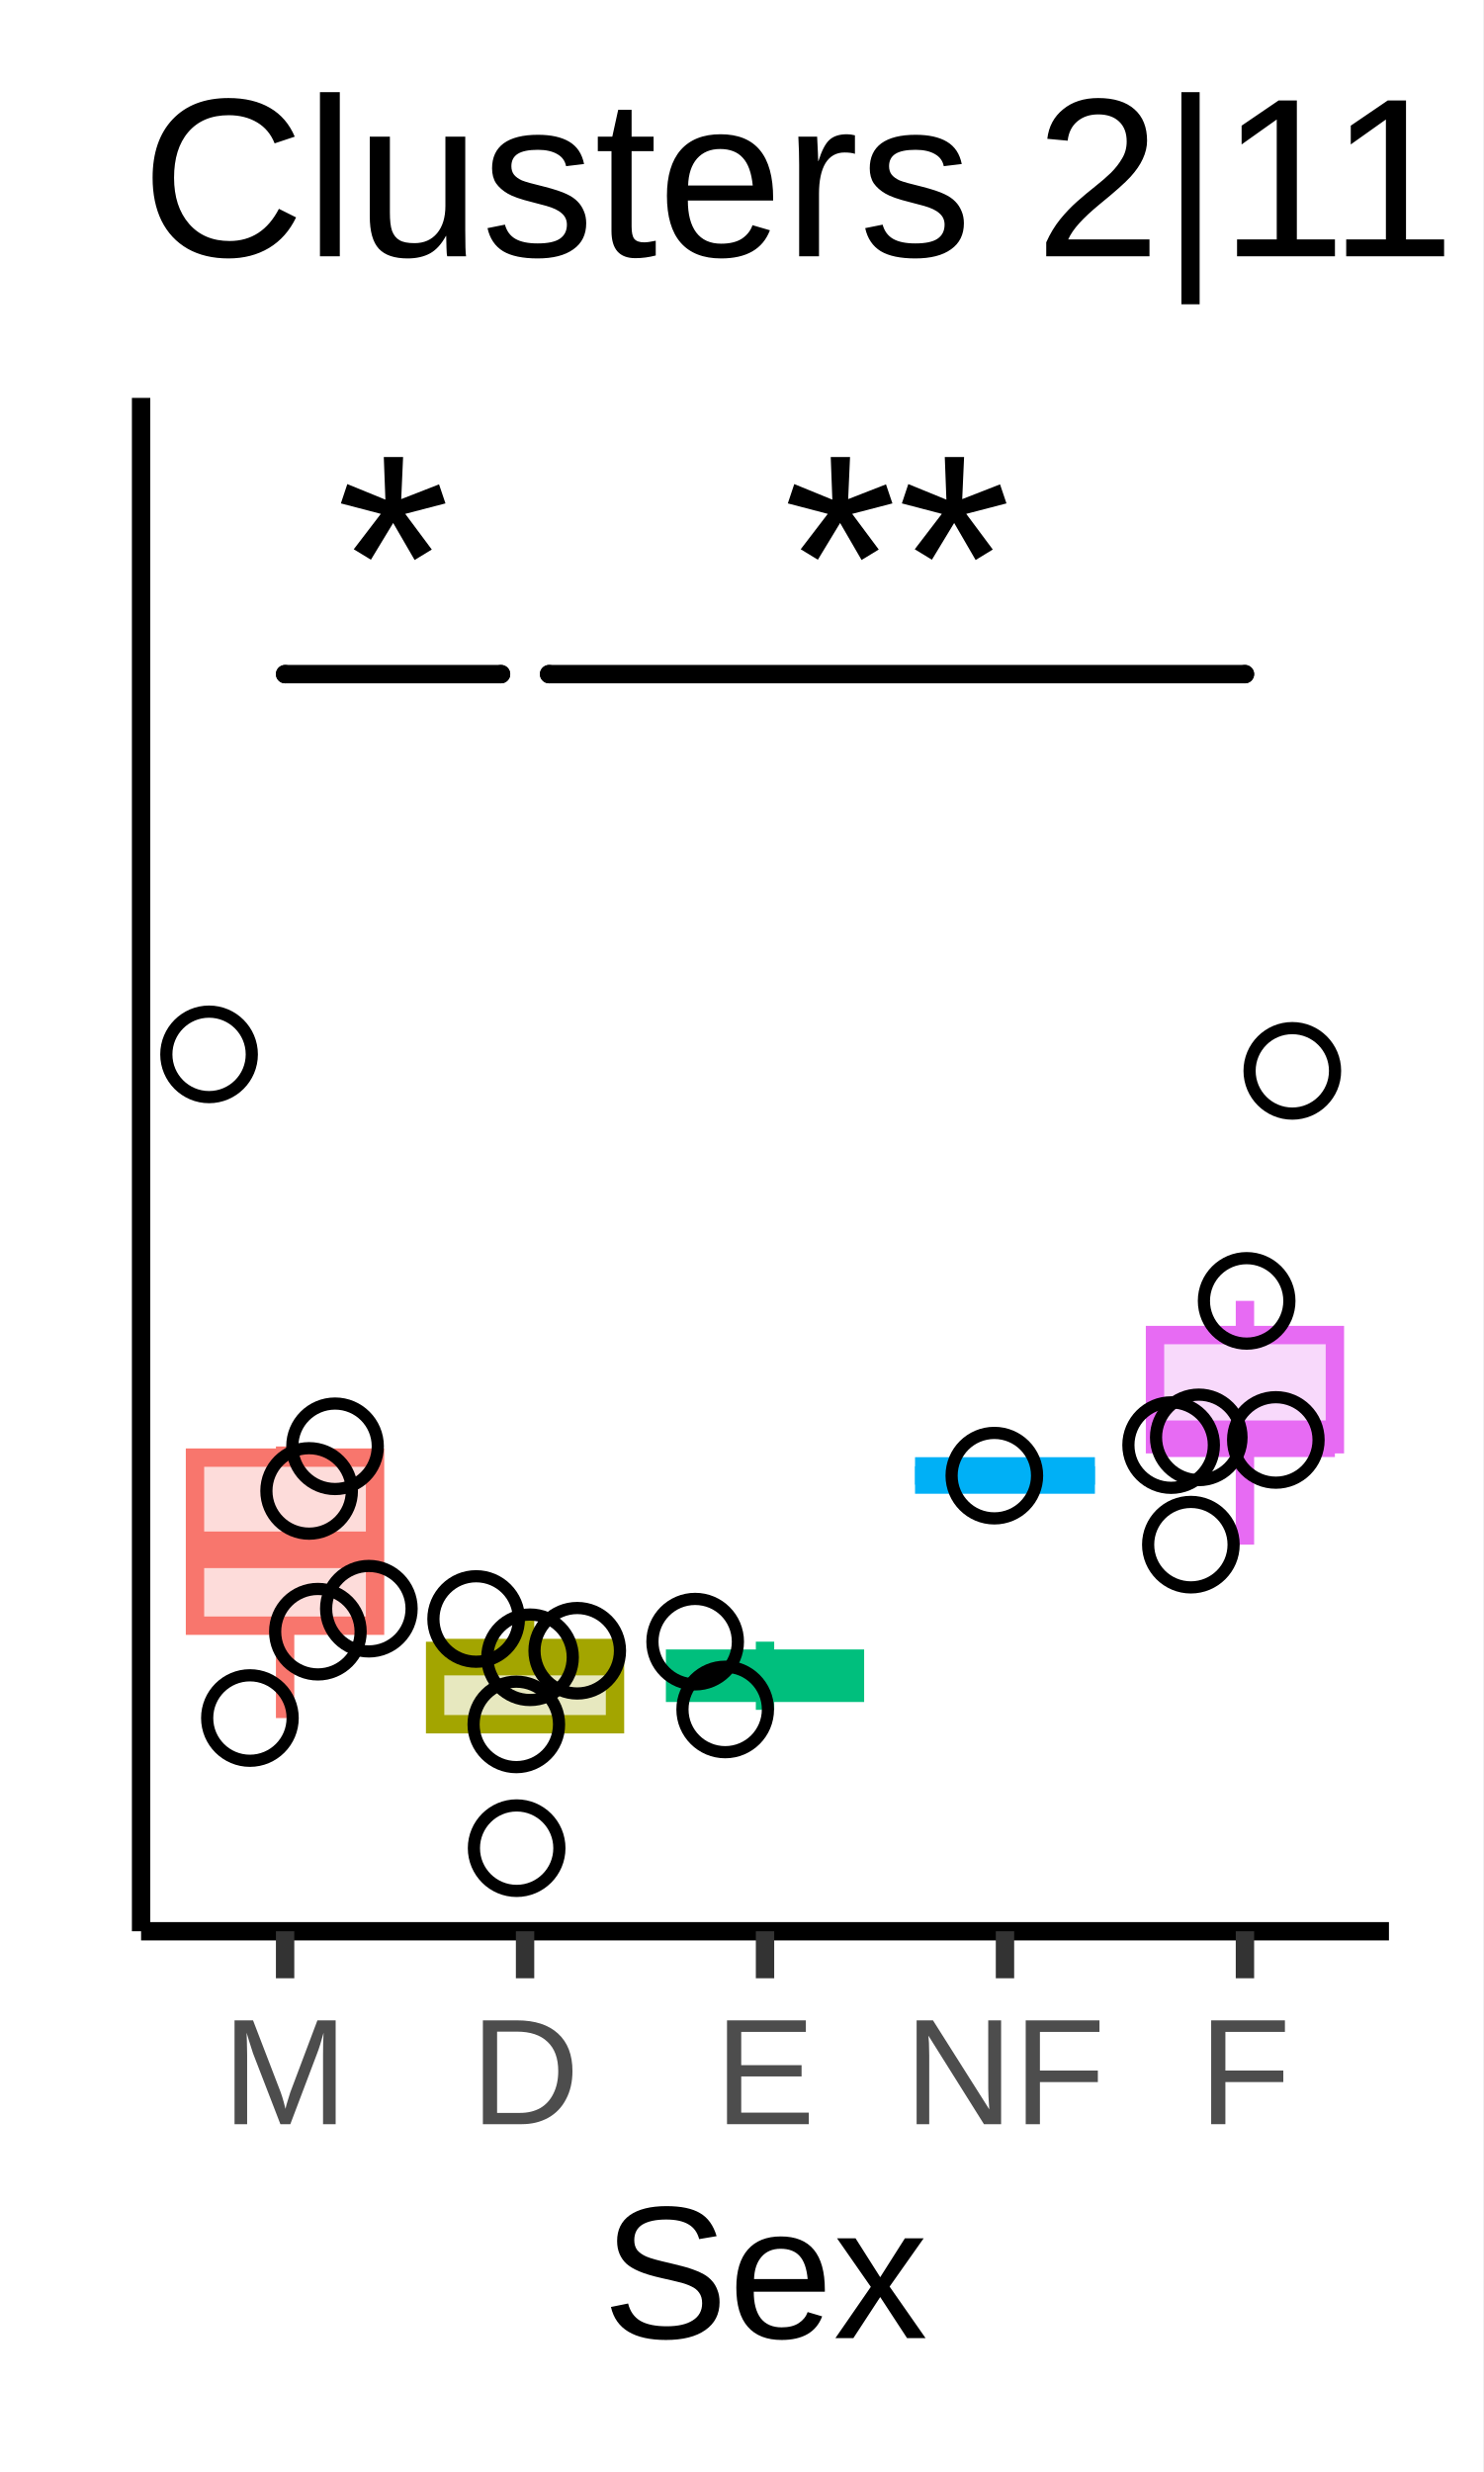
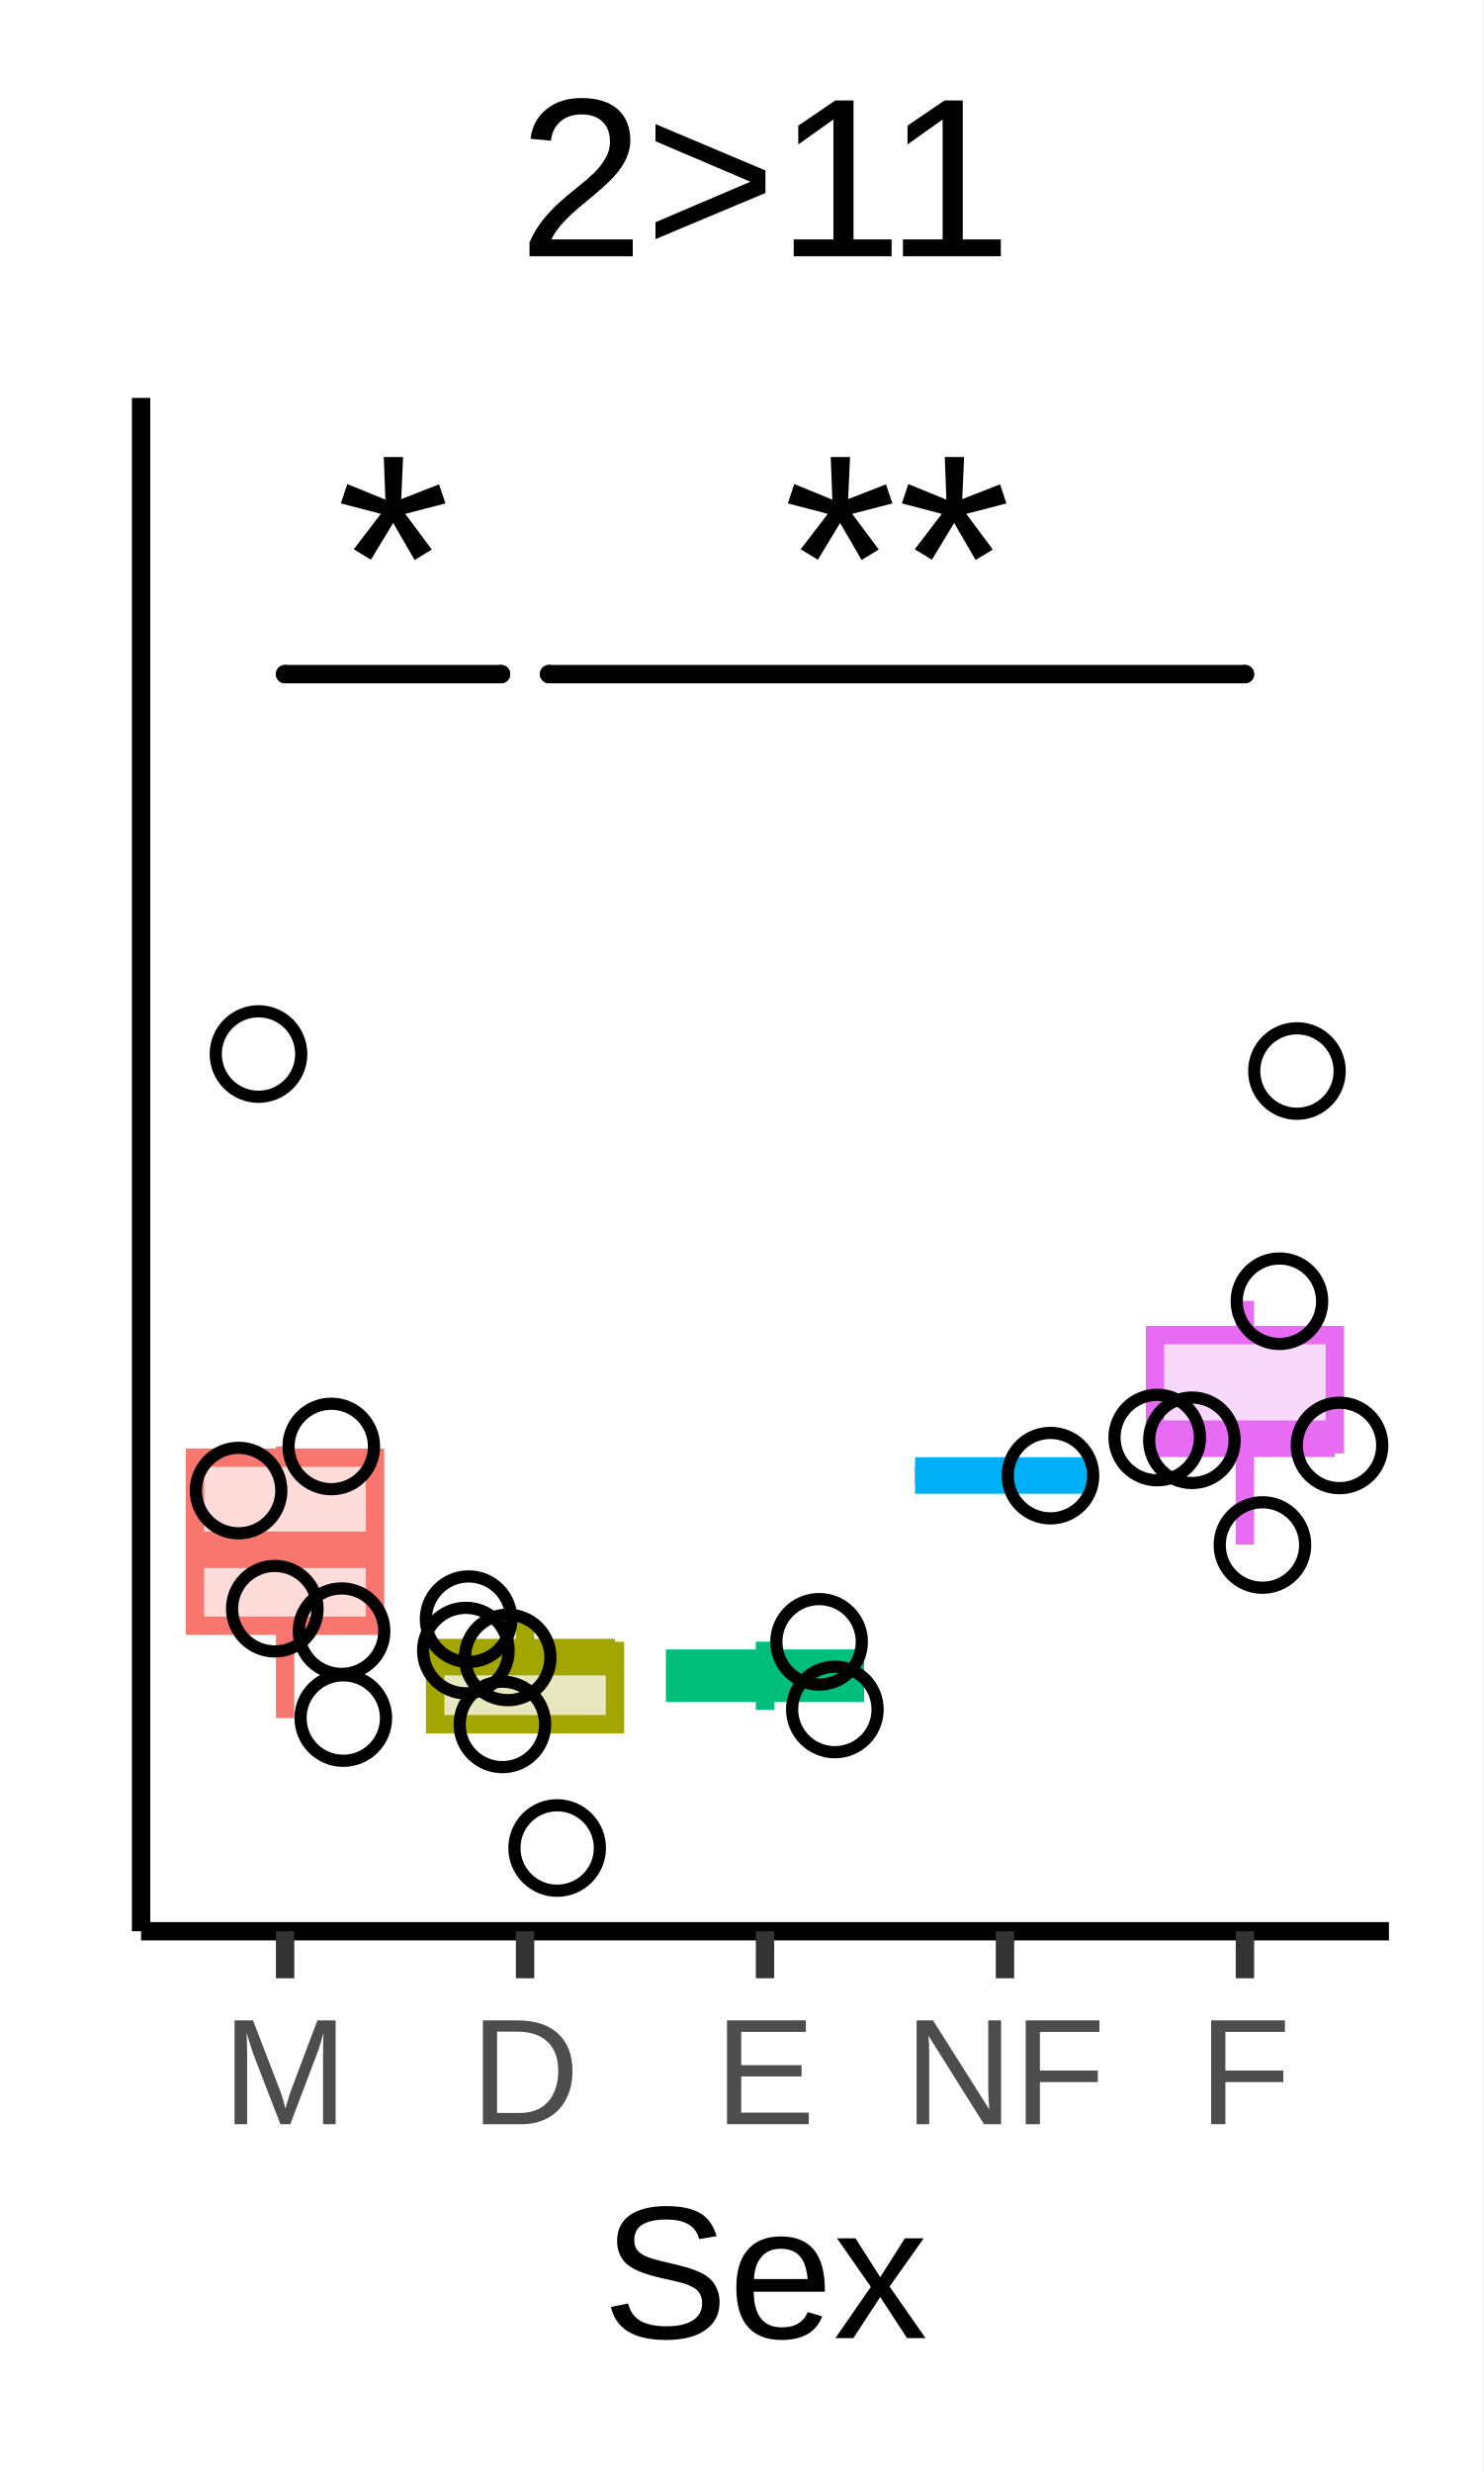
<svg xmlns="http://www.w3.org/2000/svg" class="svglite" width="86.40pt" height="144.00pt" viewBox="0 0 86.40 144.00">
  <defs>
    <style type="text/css">
    .svglite line, .svglite polyline, .svglite polygon, .svglite path, .svglite rect, .svglite circle {
      fill: none;
      stroke: #000000;
      stroke-linecap: round;
      stroke-linejoin: round;
      stroke-miterlimit: 10.00;
    }
    .svglite text {
      white-space: pre;
    }
  </style>
  </defs>
  <rect width="100%" height="100%" style="stroke: none; fill: #FFFFFF;" />
  <defs>
    <clipPath id="cpMC4wMHw4Ni40MHwwLjAwfDE0NC4wMA==">
      <rect x="0.00" y="0.00" width="86.40" height="144.00" />
    </clipPath>
  </defs>
  <g clip-path="url(#cpMC4wMHw4Ni40MHwwLjAwfDE0NC4wMA==)">
    <rect x="0.00" y="0.00" width="86.40" height="144.00" style="stroke-width: 1.07; stroke: #FFFFFF; fill: #FFFFFF;" />
  </g>
  <defs>
    <clipPath id="cpOC4yMnw4MC45MnwyMy4xOHwxMTIuNTA=">
      <rect x="8.22" y="23.18" width="72.70" height="89.33" />
    </clipPath>
  </defs>
  <g clip-path="url(#cpOC4yMnw4MC45MnwyMy4xOHwxMTIuNTA=)">
    <rect x="8.22" y="23.18" width="72.70" height="89.33" style="stroke-width: 1.07; stroke: none; fill: #FFFFFF;" />
    <line x1="16.61" y1="84.91" x2="16.61" y2="84.26" style="stroke-width: 1.07; stroke: #F8766D; stroke-linecap: butt;" />
    <line x1="16.61" y1="94.70" x2="16.61" y2="100.08" style="stroke-width: 1.07; stroke: #F8766D; stroke-linecap: butt;" />
    <polygon points="11.36,84.91 11.36,94.70 21.85,94.70 21.85,84.91 11.36,84.91 " style="stroke-width: 1.07; stroke: #F8766D; stroke-linecap: butt; stroke-linejoin: miter; fill: #F8766D; fill-opacity: 0.25;" />
    <line x1="11.36" y1="90.28" x2="21.85" y2="90.28" style="stroke-width: 2.13; stroke: #F8766D; stroke-linecap: butt; stroke-linejoin: miter;" />
    <line x1="30.59" y1="96.17" x2="30.59" y2="94.31" style="stroke-width: 1.07; stroke: #A3A500; stroke-linecap: butt;" />
    <line x1="30.59" y1="100.44" x2="30.59" y2="100.44" style="stroke-width: 1.07; stroke: #A3A500; stroke-linecap: butt;" />
    <polygon points="25.35,96.17 25.35,100.44 35.83,100.44 35.83,96.17 25.35,96.17 " style="stroke-width: 1.07; stroke: #A3A500; stroke-linecap: butt; stroke-linejoin: miter; fill: #A3A500; fill-opacity: 0.25;" />
    <line x1="25.35" y1="96.53" x2="35.83" y2="96.53" style="stroke-width: 2.13; stroke: #A3A500; stroke-linecap: butt; stroke-linejoin: miter;" />
    <line x1="44.57" y1="96.62" x2="44.57" y2="95.63" style="stroke-width: 1.07; stroke: #00BF7D; stroke-linecap: butt;" />
    <line x1="44.57" y1="98.61" x2="44.57" y2="99.60" style="stroke-width: 1.07; stroke: #00BF7D; stroke-linecap: butt;" />
    <polygon points="39.33,96.62 39.33,98.61 49.81,98.61 49.81,96.62 39.33,96.62 " style="stroke-width: 1.07; stroke: #00BF7D; stroke-linecap: butt; stroke-linejoin: miter; fill: #00BF7D; fill-opacity: 0.25;" />
    <line x1="39.33" y1="97.62" x2="49.81" y2="97.62" style="stroke-width: 2.13; stroke: #00BF7D; stroke-linecap: butt; stroke-linejoin: miter;" />
    <line x1="58.55" y1="85.95" x2="58.55" y2="85.95" style="stroke-width: 1.07; stroke: #00B0F6; stroke-linecap: butt;" />
    <line x1="58.55" y1="85.95" x2="58.55" y2="85.95" style="stroke-width: 1.07; stroke: #00B0F6; stroke-linecap: butt;" />
    <polygon points="53.31,85.95 53.31,85.95 63.79,85.95 63.79,85.95 53.31,85.95 " style="stroke-width: 1.07; stroke: #00B0F6; stroke-linecap: butt; stroke-linejoin: miter; fill: #00B0F6; fill-opacity: 0.25;" />
    <line x1="53.31" y1="85.95" x2="63.79" y2="85.95" style="stroke-width: 2.13; stroke: #00B0F6; stroke-linecap: butt; stroke-linejoin: miter;" />
    <line x1="72.53" y1="77.77" x2="72.53" y2="75.78" style="stroke-width: 1.07; stroke: #E76BF3; stroke-linecap: butt;" />
    <line x1="72.53" y1="84.13" x2="72.53" y2="89.98" style="stroke-width: 1.07; stroke: #E76BF3; stroke-linecap: butt;" />
    <polygon points="67.29,77.77 67.29,84.13 77.77,84.13 77.77,77.77 67.29,77.77 " style="stroke-width: 1.07; stroke: #E76BF3; stroke-linecap: butt; stroke-linejoin: miter; fill: #E76BF3; fill-opacity: 0.25;" />
    <line x1="67.29" y1="83.81" x2="77.77" y2="83.81" style="stroke-width: 2.13; stroke: #E76BF3; stroke-linecap: butt; stroke-linejoin: miter;" />
-     <circle cx="57.93" cy="85.96" r="2.49" style="stroke-width: 0.71;" />
-     <circle cx="14.56" cy="100.08" r="2.49" style="stroke-width: 0.71;" />
-     <circle cx="30.88" cy="96.54" r="2.49" style="stroke-width: 0.71;" />
-     <circle cx="74.33" cy="83.88" r="2.49" style="stroke-width: 0.71;" />
-     <circle cx="68.23" cy="84.18" r="2.49" style="stroke-width: 0.71;" />
-     <circle cx="33.63" cy="96.16" r="2.49" style="stroke-width: 0.71;" />
-     <circle cx="69.38" cy="89.98" r="2.49" style="stroke-width: 0.71;" />
-     <circle cx="21.49" cy="93.71" r="2.49" style="stroke-width: 0.71;" />
-     <circle cx="18.01" cy="86.85" r="2.49" style="stroke-width: 0.71;" />
-     <circle cx="72.63" cy="75.78" r="2.49" style="stroke-width: 0.71;" />
-     <circle cx="75.29" cy="62.38" r="2.49" style="stroke-width: 0.71;" />
-     <circle cx="27.74" cy="94.31" r="2.49" style="stroke-width: 0.71;" />
-     <circle cx="30.10" cy="107.66" r="2.49" style="stroke-width: 0.71;" />
-     <circle cx="18.52" cy="95.05" r="2.49" style="stroke-width: 0.71;" />
-     <circle cx="40.50" cy="95.63" r="2.49" style="stroke-width: 0.71;" />
-     <circle cx="69.84" cy="83.73" r="2.49" style="stroke-width: 0.71;" />
-     <circle cx="19.52" cy="84.25" r="2.49" style="stroke-width: 0.71;" />
-     <circle cx="12.18" cy="61.42" r="2.49" style="stroke-width: 0.71;" />
-     <circle cx="30.08" cy="100.45" r="2.49" style="stroke-width: 0.71;" />
-     <circle cx="42.25" cy="99.58" r="2.49" style="stroke-width: 0.71;" />
+     <circle cx="61.20" cy="85.96" r="2.49" style="stroke-width: 0.71;" />
+     <circle cx="20.00" cy="100.08" r="2.49" style="stroke-width: 0.71;" />
+     <circle cx="29.58" cy="96.55" r="2.49" style="stroke-width: 0.71;" />
+     <circle cx="69.44" cy="83.90" r="2.49" style="stroke-width: 0.71;" />
+     <circle cx="78.04" cy="84.20" r="2.49" style="stroke-width: 0.71;" />
+     <circle cx="27.14" cy="96.15" r="2.49" style="stroke-width: 0.71;" />
+     <circle cx="73.55" cy="90.00" r="2.49" style="stroke-width: 0.71;" />
+     <circle cx="16.01" cy="93.71" r="2.49" style="stroke-width: 0.71;" />
+     <circle cx="13.90" cy="86.83" r="2.49" style="stroke-width: 0.71;" />
+     <circle cx="74.54" cy="75.80" r="2.49" style="stroke-width: 0.71;" />
+     <circle cx="75.56" cy="62.39" r="2.49" style="stroke-width: 0.71;" />
+     <circle cx="27.30" cy="94.32" r="2.49" style="stroke-width: 0.71;" />
+     <circle cx="32.46" cy="107.65" r="2.49" style="stroke-width: 0.71;" />
+     <circle cx="19.90" cy="95.02" r="2.49" style="stroke-width: 0.71;" />
+     <circle cx="47.72" cy="95.64" r="2.49" style="stroke-width: 0.71;" />
+     <circle cx="67.42" cy="83.74" r="2.49" style="stroke-width: 0.71;" />
+     <circle cx="19.30" cy="84.26" r="2.49" style="stroke-width: 0.71;" />
+     <circle cx="15.06" cy="61.40" r="2.49" style="stroke-width: 0.71;" />
+     <circle cx="29.27" cy="100.45" r="2.49" style="stroke-width: 0.71;" />
+     <circle cx="48.64" cy="99.58" r="2.49" style="stroke-width: 0.71;" />
    <text x="52.26" y="38.37" text-anchor="middle" style="font-size: 17.07px; font-family: &quot;Arial&quot;;" textLength="13.28px" lengthAdjust="spacingAndGlyphs">**</text>
    <line x1="31.99" y1="39.27" x2="31.99" y2="39.27" style="stroke-width: 1.07;" />
    <line x1="31.99" y1="39.27" x2="72.53" y2="39.27" style="stroke-width: 1.07;" />
    <line x1="72.53" y1="39.27" x2="72.53" y2="39.27" style="stroke-width: 1.07;" />
    <text x="22.90" y="38.37" text-anchor="middle" style="font-size: 17.07px; font-family: &quot;Arial&quot;;" textLength="6.64px" lengthAdjust="spacingAndGlyphs">*</text>
    <line x1="16.61" y1="39.27" x2="16.61" y2="39.27" style="stroke-width: 1.07;" />
    <line x1="16.61" y1="39.27" x2="29.19" y2="39.27" style="stroke-width: 1.07;" />
    <line x1="29.19" y1="39.27" x2="29.19" y2="39.27" style="stroke-width: 1.07;" />
  </g>
  <g clip-path="url(#cpMC4wMHw4Ni40MHwwLjAwfDE0NC4wMA==)">
    <polyline points="8.22,112.50 8.22,23.18 " style="stroke-width: 1.07; stroke-linecap: butt;" />
    <polyline points="8.22,112.50 80.92,112.50 " style="stroke-width: 1.07; stroke-linecap: butt;" />
    <polyline points="16.61,115.24 16.61,112.50 " style="stroke-width: 1.07; stroke: #333333; stroke-linecap: butt;" />
    <polyline points="30.59,115.24 30.59,112.50 " style="stroke-width: 1.07; stroke: #333333; stroke-linecap: butt;" />
    <polyline points="44.57,115.24 44.57,112.50 " style="stroke-width: 1.07; stroke: #333333; stroke-linecap: butt;" />
    <polyline points="58.55,115.24 58.55,112.50 " style="stroke-width: 1.07; stroke: #333333; stroke-linecap: butt;" />
    <polyline points="72.53,115.24 72.53,112.50 " style="stroke-width: 1.07; stroke: #333333; stroke-linecap: butt;" />
    <text x="16.61" y="123.74" text-anchor="middle" style="font-size: 8.80px;fill: #4D4D4D; font-family: &quot;Arial&quot;;" textLength="7.33px" lengthAdjust="spacingAndGlyphs">M</text>
    <text x="30.59" y="123.74" text-anchor="middle" style="font-size: 8.80px;fill: #4D4D4D; font-family: &quot;Arial&quot;;" textLength="6.35px" lengthAdjust="spacingAndGlyphs">D</text>
    <text x="44.57" y="123.74" text-anchor="middle" style="font-size: 8.80px;fill: #4D4D4D; font-family: &quot;Arial&quot;;" textLength="5.87px" lengthAdjust="spacingAndGlyphs">E</text>
    <text x="58.55" y="123.74" text-anchor="middle" style="font-size: 8.80px;fill: #4D4D4D; font-family: &quot;Arial&quot;;" textLength="11.72px" lengthAdjust="spacingAndGlyphs">NF</text>
    <text x="72.53" y="123.74" text-anchor="middle" style="font-size: 8.80px;fill: #4D4D4D; font-family: &quot;Arial&quot;;" textLength="5.37px" lengthAdjust="spacingAndGlyphs">F</text>
    <text x="44.57" y="136.20" text-anchor="middle" style="font-size: 11.00px; font-family: &quot;Arial&quot;;" textLength="18.96px" lengthAdjust="spacingAndGlyphs">Sex</text>
-     <text x="8.22" y="14.93" style="font-size: 13.20px; font-family: &quot;Arial&quot;;" textLength="76.50px" lengthAdjust="spacingAndGlyphs">Clusters 2|11</text>
+     <text x="44.57" y="14.93" text-anchor="middle" style="font-size: 13.20px; font-family: &quot;Arial&quot;;" textLength="28.74px" lengthAdjust="spacingAndGlyphs">2&gt;11</text>
  </g>
</svg>
